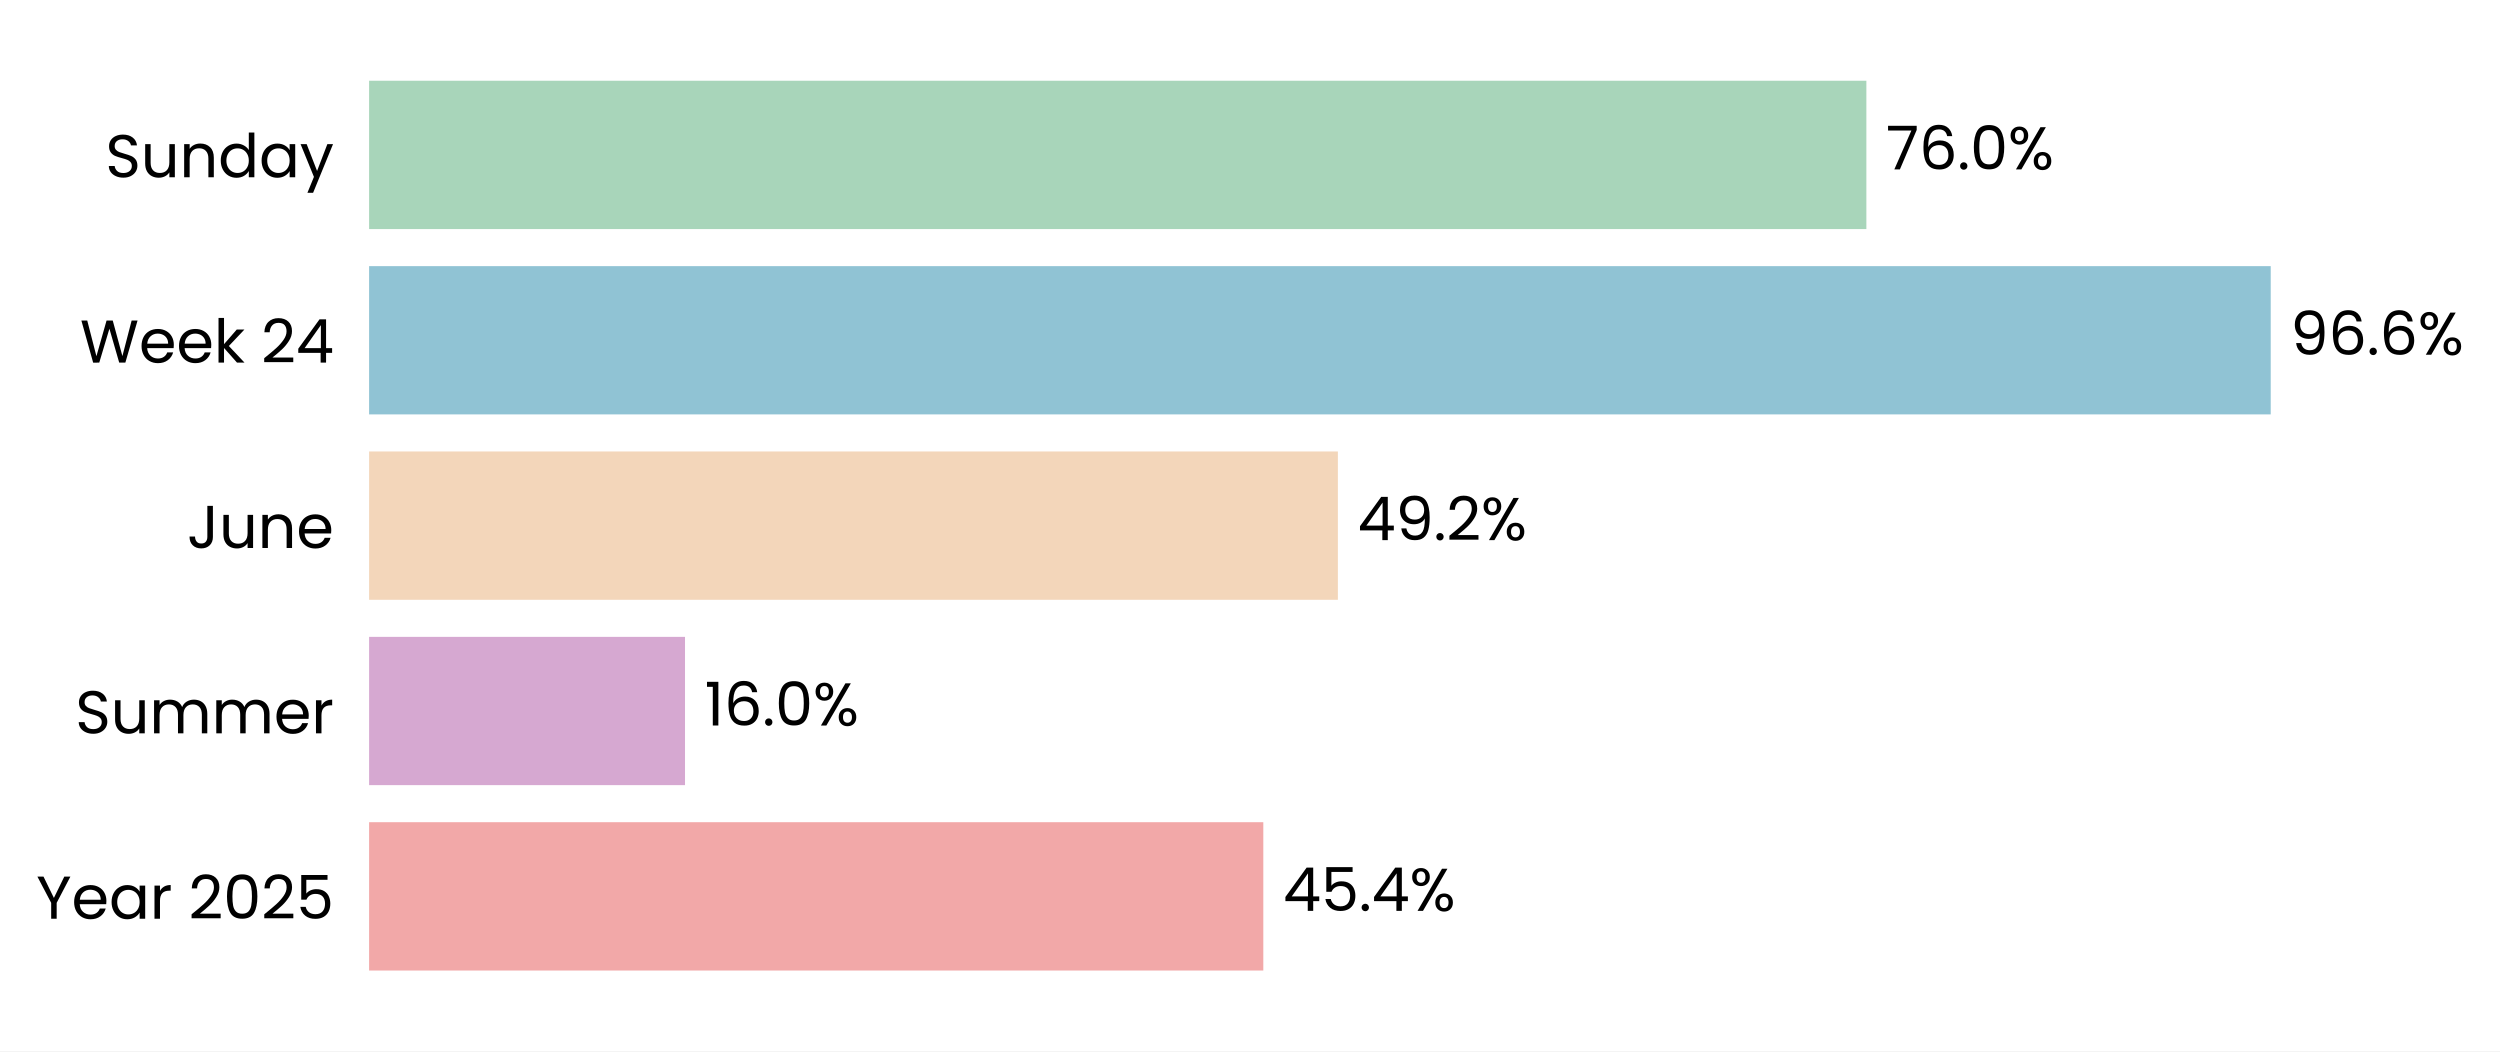
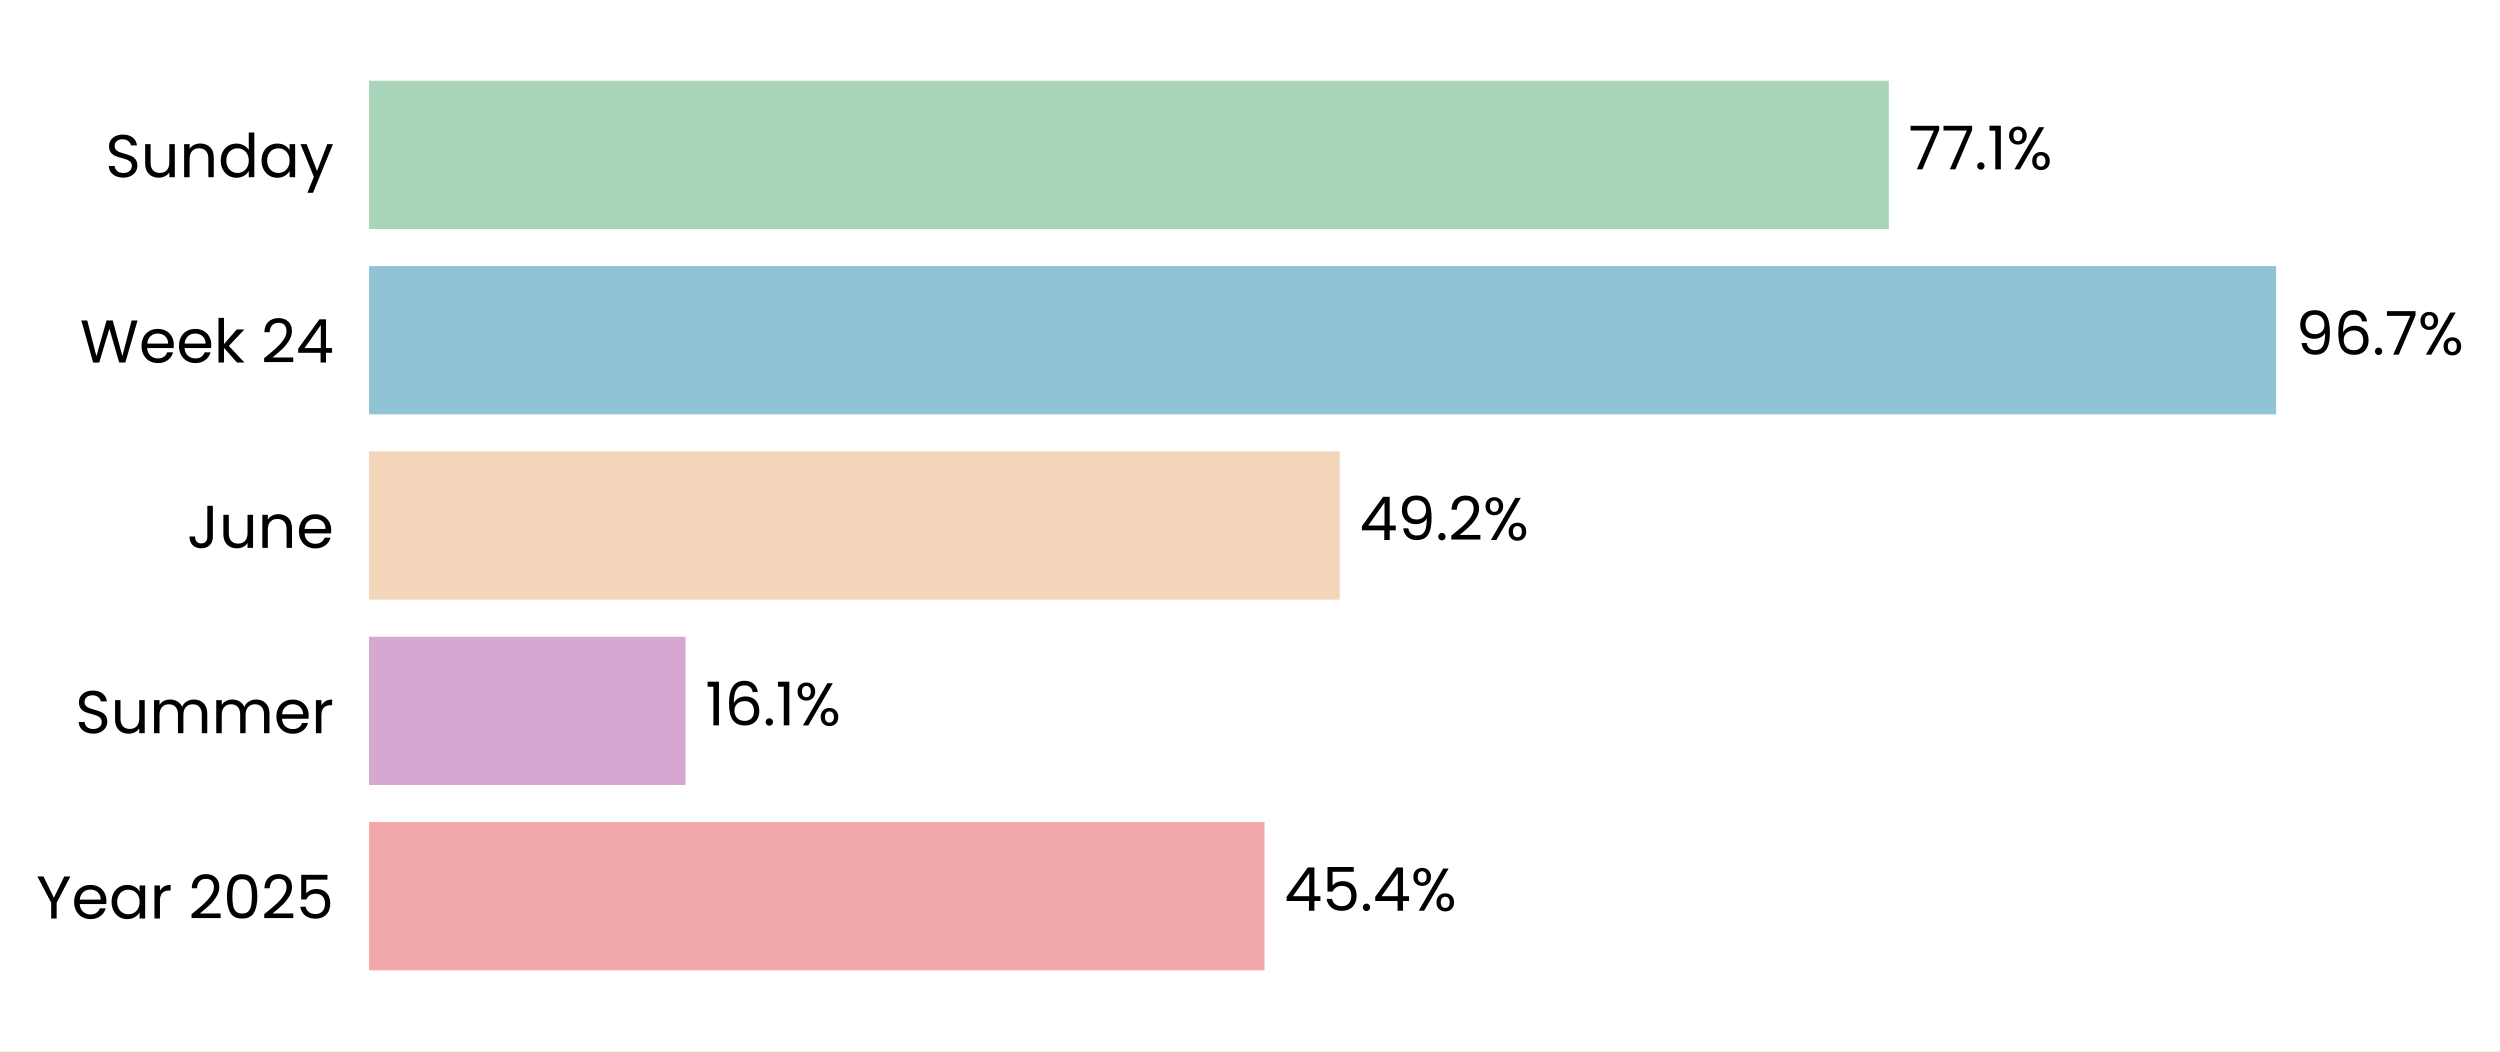
- <svg xmlns="http://www.w3.org/2000/svg" xmlns:xlink="http://www.w3.org/1999/xlink" width="496.548pt" height="208.8pt" viewBox="0 0 496.548 208.8" version="1.1">
+ <svg xmlns="http://www.w3.org/2000/svg" xmlns:xlink="http://www.w3.org/1999/xlink" width="496.637pt" height="208.8pt" viewBox="0 0 496.637 208.8" version="1.1">
  <defs>
    <style type="text/css">*{stroke-linejoin: round; stroke-linecap: butt}</style>
  </defs>
  <g id="figure_1">
    <g id="patch_1">
-       <path d="M 0 208.8  L 496.548 208.8  L 496.548 0  L 0 0  z " style="fill: #ffffff" />
+       <path d="M 0 208.8  L 496.637 208.8  L 496.637 0  L 0 0  z " style="fill: #ffffff" />
    </g>
    <g id="axes_1">
      <g id="patch_2">
-         <path d="M 73.311 201.6  L 464.394 201.6  L 464.394 7.2  L 73.311 7.2  z " style="fill: #ffffff" />
+         <path d="M 73.311 201.6  L 464.983 201.6  L 464.983 7.2  L 73.311 7.2  z " style="fill: #ffffff" />
      </g>
      <g id="patch_3">
-         <path d="M 73.311 192.764  L 250.917 192.764  L 250.917 163.309  L 73.311 163.309  z " clip-path="url(#p9e155df974)" style="fill: #f2a8a8" />
+         <path d="M 73.311 192.764  L 251.195 192.764  L 251.195 163.309  L 73.311 163.309  z " clip-path="url(#pb4f8731410)" style="fill: #f2a8a8" />
      </g>
      <g id="patch_4">
-         <path d="M 73.311 155.945  L 136.056 155.945  L 136.056 126.491  L 73.311 126.491  z " clip-path="url(#p9e155df974)" style="fill: #d6a8d1" />
+         <path d="M 73.311 155.945  L 136.195 155.945  L 136.195 126.491  L 73.311 126.491  z " clip-path="url(#pb4f8731410)" style="fill: #d6a8d1" />
      </g>
      <g id="patch_5">
-         <path d="M 73.311 119.127  L 265.729 119.127  L 265.729 89.673  L 73.311 89.673  z " clip-path="url(#p9e155df974)" style="fill: #f3d6ba" />
+         <path d="M 73.311 119.127  L 266.155 119.127  L 266.155 89.673  L 73.311 89.673  z " clip-path="url(#pb4f8731410)" style="fill: #f3d6ba" />
      </g>
      <g id="patch_6">
-         <path d="M 73.311 82.309  L 451.009 82.309  L 451.009 52.855  L 73.311 52.855  z " clip-path="url(#p9e155df974)" style="fill: #90c3d4" />
+         <path d="M 73.311 82.309  L 452.16 82.309  L 452.16 52.855  L 73.311 52.855  z " clip-path="url(#pb4f8731410)" style="fill: #90c3d4" />
      </g>
      <g id="patch_7">
-         <path d="M 73.311 45.491  L 370.697 45.491  L 370.697 16.036  L 73.311 16.036  z " clip-path="url(#p9e155df974)" style="fill: #a8d5ba" />
+         <path d="M 73.311 45.491  L 375.225 45.491  L 375.225 16.036  L 73.311 16.036  z " clip-path="url(#pb4f8731410)" style="fill: #a8d5ba" />
      </g>
      <g id="matplotlib.axis_1">
        <g id="ytick_1">
          <g id="text_1">
            <g transform="translate(7.2 182.4764) scale(0.12 -0.12)">
              <defs>
                <path id="Poppins-Regular-59" d="M 3616 4461  L 2163 1683  L 2163 0  L 1581 0  L 1581 1683  L 122 4461  L 768 4461  L 1869 2202  L 2970 4461  L 3616 4461  z " transform="scale(0.015625)" />
                <path id="Poppins-Regular-65" d="M 3693 1888  Q 3693 1722 3674 1536  L 870 1536  Q 902 1018 1225 726  Q 1549 435 2010 435  Q 2387 435 2640 611  Q 2893 787 2995 1082  L 3622 1082  Q 3482 576 3059 259  Q 2637 -58 2010 -58  Q 1510 -58 1116 166  Q 723 390 499 803  Q 275 1216 275 1760  Q 275 2304 492 2713  Q 710 3123 1104 3344  Q 1498 3565 2010 3565  Q 2509 3565 2893 3347  Q 3277 3130 3485 2749  Q 3693 2368 3693 1888  z M 3091 2010  Q 3091 2342 2944 2582  Q 2797 2822 2544 2947  Q 2291 3072 1984 3072  Q 1542 3072 1232 2790  Q 922 2509 877 2010  L 3091 2010  z " transform="scale(0.015625)" />
                <path id="Poppins-Regular-61" d="M 275 1766  Q 275 2304 492 2710  Q 710 3117 1091 3341  Q 1472 3565 1939 3565  Q 2400 3565 2739 3366  Q 3078 3168 3245 2867  L 3245 3507  L 3834 3507  L 3834 0  L 3245 0  L 3245 653  Q 3072 346 2729 144  Q 2387 -58 1933 -58  Q 1466 -58 1088 172  Q 710 403 492 819  Q 275 1235 275 1766  z M 3245 1760  Q 3245 2157 3085 2451  Q 2925 2746 2653 2902  Q 2381 3059 2054 3059  Q 1728 3059 1459 2905  Q 1190 2752 1030 2457  Q 870 2163 870 1766  Q 870 1363 1030 1065  Q 1190 768 1459 611  Q 1728 454 2054 454  Q 2381 454 2653 611  Q 2925 768 3085 1065  Q 3245 1363 3245 1760  z " transform="scale(0.015625)" />
                <path id="Poppins-Regular-72" d="M 1075 2938  Q 1229 3238 1513 3404  Q 1798 3571 2208 3571  L 2208 2970  L 2054 2970  Q 1075 2970 1075 1907  L 1075 0  L 493 0  L 493 3507  L 1075 3507  L 1075 2938  z " transform="scale(0.015625)" />
                <path id="Poppins-Regular-20" transform="scale(0.015625)" />
                <path id="Poppins-Regular-32" d="M 326 467  Q 1139 1120 1600 1539  Q 2061 1958 2377 2416  Q 2694 2874 2694 3315  Q 2694 3731 2492 3971  Q 2291 4211 1843 4211  Q 1408 4211 1168 3939  Q 928 3667 909 3213  L 346 3213  Q 371 3930 780 4320  Q 1190 4710 1837 4710  Q 2496 4710 2883 4345  Q 3270 3981 3270 3341  Q 3270 2810 2953 2307  Q 2637 1805 2233 1424  Q 1830 1043 1203 538  L 3405 538  L 3405 51  L 326 51  L 326 467  z " transform="scale(0.015625)" />
                <path id="Poppins-Regular-30" d="M 397 2362  Q 397 3462 755 4080  Q 1114 4698 2010 4698  Q 2899 4698 3257 4080  Q 3616 3462 3616 2362  Q 3616 1242 3257 621  Q 2899 0 2010 0  Q 1114 0 755 621  Q 397 1242 397 2362  z M 3040 2362  Q 3040 2918 2966 3305  Q 2893 3693 2665 3929  Q 2438 4166 2010 4166  Q 1574 4166 1347 3929  Q 1120 3693 1046 3305  Q 973 2918 973 2362  Q 973 1786 1046 1395  Q 1120 1005 1347 768  Q 1574 531 2010 531  Q 2438 531 2665 768  Q 2893 1005 2966 1395  Q 3040 1786 3040 2362  z " transform="scale(0.015625)" />
                <path id="Poppins-Regular-35" d="M 3347 4122  L 1101 4122  L 1101 2662  Q 1248 2867 1536 2998  Q 1824 3130 2157 3130  Q 2688 3130 3021 2909  Q 3354 2688 3498 2339  Q 3642 1990 3642 1600  Q 3642 1139 3469 774  Q 3296 410 2941 198  Q 2586 -13 2061 -13  Q 1389 -13 973 332  Q 557 678 467 1254  L 1037 1254  Q 1120 890 1389 685  Q 1658 480 2067 480  Q 2573 480 2829 784  Q 3085 1088 3085 1587  Q 3085 2086 2829 2358  Q 2573 2630 2074 2630  Q 1734 2630 1481 2467  Q 1229 2304 1114 2022  L 563 2022  L 563 4634  L 3347 4634  L 3347 4122  z " transform="scale(0.015625)" />
              </defs>
              <use xlink:href="#Poppins-Regular-59" />
              <use xlink:href="#Poppins-Regular-65" transform="translate(58.39999 0)" />
              <use xlink:href="#Poppins-Regular-61" transform="translate(120.4 0)" />
              <use xlink:href="#Poppins-Regular-72" transform="translate(188 0)" />
              <use xlink:href="#Poppins-Regular-20" transform="translate(225.3 0)" />
              <use xlink:href="#Poppins-Regular-32" transform="translate(252 0)" />
              <use xlink:href="#Poppins-Regular-30" transform="translate(309.4999 0)" />
              <use xlink:href="#Poppins-Regular-32" transform="translate(372.2999 0)" />
              <use xlink:href="#Poppins-Regular-35" transform="translate(429.7999 0)" />
            </g>
          </g>
        </g>
        <g id="ytick_2">
          <g id="text_2">
            <g transform="translate(14.95125 145.6582) scale(0.12 -0.12)">
              <defs>
                <path id="Poppins-Regular-53" d="M 1907 -45  Q 1466 -45 1117 112  Q 768 269 569 547  Q 371 826 365 1190  L 986 1190  Q 1018 877 1245 662  Q 1472 448 1907 448  Q 2323 448 2563 656  Q 2803 864 2803 1190  Q 2803 1446 2662 1606  Q 2522 1766 2310 1849  Q 2099 1933 1741 2029  Q 1299 2144 1033 2259  Q 768 2374 579 2620  Q 390 2867 390 3283  Q 390 3648 576 3929  Q 762 4211 1098 4364  Q 1434 4518 1869 4518  Q 2496 4518 2896 4204  Q 3296 3891 3347 3373  L 2707 3373  Q 2675 3629 2438 3824  Q 2202 4019 1811 4019  Q 1446 4019 1216 3830  Q 986 3642 986 3302  Q 986 3059 1123 2905  Q 1261 2752 1462 2672  Q 1664 2592 2029 2490  Q 2470 2368 2739 2249  Q 3008 2131 3200 1884  Q 3392 1638 3392 1216  Q 3392 890 3219 602  Q 3046 314 2707 134  Q 2368 -45 1907 -45  z " transform="scale(0.015625)" />
                <path id="Poppins-Regular-75" d="M 3603 3507  L 3603 0  L 3021 0  L 3021 518  Q 2854 250 2556 99  Q 2259 -51 1901 -51  Q 1491 -51 1164 118  Q 838 288 649 627  Q 461 966 461 1453  L 461 3507  L 1037 3507  L 1037 1530  Q 1037 1011 1299 732  Q 1562 454 2016 454  Q 2483 454 2752 742  Q 3021 1030 3021 1581  L 3021 3507  L 3603 3507  z " transform="scale(0.015625)" />
                <path id="Poppins-Regular-6d" d="M 4710 3571  Q 5120 3571 5440 3401  Q 5760 3232 5945 2893  Q 6131 2554 6131 2067  L 6131 0  L 5555 0  L 5555 1984  Q 5555 2509 5296 2787  Q 5037 3066 4595 3066  Q 4141 3066 3872 2774  Q 3603 2483 3603 1933  L 3603 0  L 3027 0  L 3027 1984  Q 3027 2509 2768 2787  Q 2509 3066 2067 3066  Q 1613 3066 1344 2774  Q 1075 2483 1075 1933  L 1075 0  L 493 0  L 493 3507  L 1075 3507  L 1075 3002  Q 1248 3277 1539 3424  Q 1830 3571 2182 3571  Q 2624 3571 2963 3372  Q 3302 3174 3469 2790  Q 3616 3162 3955 3366  Q 4294 3571 4710 3571  z " transform="scale(0.015625)" />
              </defs>
              <use xlink:href="#Poppins-Regular-53" />
              <use xlink:href="#Poppins-Regular-75" transform="translate(58.7 0)" />
              <use xlink:href="#Poppins-Regular-6d" transform="translate(122.7 0)" />
              <use xlink:href="#Poppins-Regular-6d" transform="translate(225.7 0)" />
              <use xlink:href="#Poppins-Regular-65" transform="translate(328.7 0)" />
              <use xlink:href="#Poppins-Regular-72" transform="translate(390.6999 0)" />
            </g>
          </g>
        </g>
        <g id="ytick_3">
          <g id="text_3">
            <g transform="translate(37.15125 108.84) scale(0.12 -0.12)">
              <defs>
                <path id="Poppins-Regular-4a" d="M 2739 4461  L 2739 1165  Q 2739 614 2400 284  Q 2061 -45 1504 -45  Q 941 -45 601 291  Q 262 627 262 1210  L 845 1210  Q 851 883 1014 678  Q 1178 474 1504 474  Q 1830 474 1990 669  Q 2150 864 2150 1165  L 2150 4461  L 2739 4461  z " transform="scale(0.015625)" />
                <path id="Poppins-Regular-6e" d="M 2202 3571  Q 2842 3571 3238 3184  Q 3635 2797 3635 2067  L 3635 0  L 3059 0  L 3059 1984  Q 3059 2509 2796 2787  Q 2534 3066 2080 3066  Q 1619 3066 1347 2778  Q 1075 2490 1075 1939  L 1075 0  L 493 0  L 493 3507  L 1075 3507  L 1075 3008  Q 1248 3277 1545 3424  Q 1843 3571 2202 3571  z " transform="scale(0.015625)" />
              </defs>
              <use xlink:href="#Poppins-Regular-4a" />
              <use xlink:href="#Poppins-Regular-75" transform="translate(52.99999 0)" />
              <use xlink:href="#Poppins-Regular-6e" transform="translate(117 0)" />
              <use xlink:href="#Poppins-Regular-65" transform="translate(181 0)" />
            </g>
          </g>
        </g>
        <g id="ytick_4">
          <g id="text_4">
            <g transform="translate(15.88687 72.02182) scale(0.12 -0.12)">
              <defs>
                <path id="Poppins-Regular-57" d="M 6099 4461  L 4806 0  L 4154 0  L 3117 3590  L 2042 0  L 1395 -6  L 147 4461  L 768 4461  L 1741 678  L 2816 4461  L 3469 4461  L 4493 691  L 5472 4461  L 6099 4461  z " transform="scale(0.015625)" />
                <path id="Poppins-Regular-6b" d="M 2451 0  L 1075 1549  L 1075 0  L 493 0  L 493 4736  L 1075 4736  L 1075 1952  L 2426 3507  L 3238 3507  L 1587 1760  L 3245 0  L 2451 0  z " transform="scale(0.015625)" />
                <path id="Poppins-Regular-34" d="M 256 1030  L 256 1472  L 2502 4582  L 3200 4582  L 3200 1536  L 3840 1536  L 3840 1030  L 3200 1030  L 3200 0  L 2624 0  L 2624 1030  L 256 1030  z M 2650 3974  L 928 1536  L 2650 1536  L 2650 3974  z " transform="scale(0.015625)" />
              </defs>
              <use xlink:href="#Poppins-Regular-57" />
              <use xlink:href="#Poppins-Regular-65" transform="translate(97.59999 0)" />
              <use xlink:href="#Poppins-Regular-65" transform="translate(159.6 0)" />
              <use xlink:href="#Poppins-Regular-6b" transform="translate(221.6 0)" />
              <use xlink:href="#Poppins-Regular-20" transform="translate(273.0999 0)" />
              <use xlink:href="#Poppins-Regular-32" transform="translate(299.7999 0)" />
              <use xlink:href="#Poppins-Regular-34" transform="translate(357.2999 0)" />
            </g>
          </g>
        </g>
        <g id="ytick_5">
          <g id="text_5">
            <g transform="translate(20.92875 35.20364) scale(0.12 -0.12)">
              <defs>
                <path id="Poppins-Regular-64" d="M 275 1766  Q 275 2304 492 2710  Q 710 3117 1091 3341  Q 1472 3565 1946 3565  Q 2355 3565 2707 3376  Q 3059 3187 3245 2880  L 3245 4736  L 3834 4736  L 3834 0  L 3245 0  L 3245 659  Q 3072 346 2733 144  Q 2394 -58 1939 -58  Q 1472 -58 1091 172  Q 710 403 492 819  Q 275 1235 275 1766  z M 3245 1760  Q 3245 2157 3085 2451  Q 2925 2746 2653 2902  Q 2381 3059 2054 3059  Q 1728 3059 1459 2905  Q 1190 2752 1030 2457  Q 870 2163 870 1766  Q 870 1363 1030 1065  Q 1190 768 1459 611  Q 1728 454 2054 454  Q 2381 454 2653 611  Q 2925 768 3085 1065  Q 3245 1363 3245 1760  z " transform="scale(0.015625)" />
                <path id="Poppins-Regular-79" d="M 3514 3507  L 1402 -1651  L 800 -1651  L 1491 38  L 77 3507  L 723 3507  L 1824 666  L 2912 3507  L 3514 3507  z " transform="scale(0.015625)" />
              </defs>
              <use xlink:href="#Poppins-Regular-53" />
              <use xlink:href="#Poppins-Regular-75" transform="translate(58.7 0)" />
              <use xlink:href="#Poppins-Regular-6e" transform="translate(122.7 0)" />
              <use xlink:href="#Poppins-Regular-64" transform="translate(186.7 0)" />
              <use xlink:href="#Poppins-Regular-61" transform="translate(254.3 0)" />
              <use xlink:href="#Poppins-Regular-79" transform="translate(321.8999 0)" />
            </g>
          </g>
        </g>
      </g>
      <g id="text_6">
-         <g transform="translate(254.8277 180.9164) scale(0.12 -0.12)">
+         <g transform="translate(255.1121 180.9164) scale(0.12 -0.12)">
          <defs>
            <path id="Poppins-Regular-2e" d="M 678 -38  Q 512 -38 397 77  Q 282 192 282 358  Q 282 525 397 640  Q 512 755 678 755  Q 838 755 950 640  Q 1062 525 1062 358  Q 1062 192 950 77  Q 838 -38 678 -38  z " transform="scale(0.015625)" />
            <path id="Poppins-Regular-25" d="M 269 3584  Q 269 4019 531 4278  Q 794 4538 1203 4538  Q 1613 4538 1875 4278  Q 2138 4019 2138 3584  Q 2138 3142 1875 2883  Q 1613 2624 1203 2624  Q 794 2624 531 2883  Q 269 3142 269 3584  z M 4006 4467  L 1414 0  L 838 0  L 3430 4467  L 4006 4467  z M 1203 4179  Q 986 4179 861 4028  Q 736 3878 736 3584  Q 736 3290 861 3136  Q 986 2982 1203 2982  Q 1421 2982 1549 3139  Q 1677 3296 1677 3584  Q 1677 3878 1549 4028  Q 1421 4179 1203 4179  z M 2720 883  Q 2720 1325 2982 1584  Q 3245 1843 3654 1843  Q 4064 1843 4323 1584  Q 4582 1325 4582 883  Q 4582 448 4323 185  Q 4064 -77 3654 -77  Q 3245 -77 2982 182  Q 2720 442 2720 883  z M 3648 1478  Q 3430 1478 3302 1328  Q 3174 1178 3174 883  Q 3174 595 3302 444  Q 3430 294 3648 294  Q 3866 294 3994 444  Q 4122 595 4122 883  Q 4122 1178 3994 1328  Q 3866 1478 3648 1478  z " transform="scale(0.015625)" />
          </defs>
          <use xlink:href="#Poppins-Regular-34" />
          <use xlink:href="#Poppins-Regular-35" transform="translate(62.89999 0)" />
          <use xlink:href="#Poppins-Regular-2e" transform="translate(125.7 0)" />
          <use xlink:href="#Poppins-Regular-34" transform="translate(146.7 0)" />
          <use xlink:href="#Poppins-Regular-25" transform="translate(209.6 0)" />
        </g>
      </g>
      <g id="text_7">
-         <g transform="translate(139.9671 144.0982) scale(0.12 -0.12)">
+         <g transform="translate(140.1118 144.0982) scale(0.12 -0.12)">
          <defs>
            <path id="Poppins-Regular-31" d="M 243 4096  L 243 4627  L 1446 4627  L 1446 0  L 858 0  L 858 4096  L 243 4096  z " transform="scale(0.015625)" />
            <path id="Poppins-Regular-36" d="M 2976 3526  Q 2835 4237 2099 4237  Q 1530 4237 1248 3798  Q 966 3360 973 2355  Q 1120 2688 1462 2877  Q 1805 3066 2227 3066  Q 2886 3066 3280 2656  Q 3674 2246 3674 1523  Q 3674 1088 3504 742  Q 3334 397 2992 192  Q 2650 -13 2163 -13  Q 1504 -13 1133 281  Q 762 576 614 1094  Q 467 1613 467 2374  Q 467 4723 2106 4723  Q 2733 4723 3091 4384  Q 3450 4045 3514 3526  L 2976 3526  z M 2106 2573  Q 1830 2573 1587 2461  Q 1344 2349 1193 2121  Q 1043 1894 1043 1568  Q 1043 1082 1324 778  Q 1606 474 2131 474  Q 2579 474 2844 752  Q 3110 1030 3110 1504  Q 3110 2003 2854 2288  Q 2598 2573 2106 2573  z " transform="scale(0.015625)" />
          </defs>
          <use xlink:href="#Poppins-Regular-31" />
          <use xlink:href="#Poppins-Regular-36" transform="translate(31.99998 0)" />
          <use xlink:href="#Poppins-Regular-2e" transform="translate(95.49997 0)" />
-           <use xlink:href="#Poppins-Regular-30" transform="translate(116.5 0)" />
-           <use xlink:href="#Poppins-Regular-25" transform="translate(179.2999 0)" />
+           <use xlink:href="#Poppins-Regular-31" transform="translate(116.5 0)" />
+           <use xlink:href="#Poppins-Regular-25" transform="translate(148.4999 0)" />
        </g>
      </g>
      <g id="text_8">
-         <g transform="translate(269.6402 107.28) scale(0.12 -0.12)">
+         <g transform="translate(270.0718 107.28) scale(0.12 -0.12)">
          <defs>
            <path id="Poppins-Regular-39" d="M 1146 1242  Q 1210 877 1443 678  Q 1677 480 2074 480  Q 2605 480 2857 896  Q 3110 1312 3098 2298  Q 2963 2010 2649 1846  Q 2336 1683 1952 1683  Q 1523 1683 1187 1859  Q 851 2035 659 2374  Q 467 2714 467 3194  Q 467 3878 864 4297  Q 1261 4717 1990 4717  Q 2886 4717 3248 4134  Q 3610 3552 3610 2400  Q 3610 1594 3466 1069  Q 3322 544 2979 269  Q 2637 -6 2042 -6  Q 1389 -6 1024 346  Q 659 698 608 1242  L 1146 1242  z M 2048 2176  Q 2477 2176 2752 2441  Q 3027 2707 3027 3162  Q 3027 3642 2758 3936  Q 2490 4230 2003 4230  Q 1555 4230 1289 3948  Q 1024 3667 1024 3206  Q 1024 2739 1286 2457  Q 1549 2176 2048 2176  z " transform="scale(0.015625)" />
          </defs>
          <use xlink:href="#Poppins-Regular-34" />
          <use xlink:href="#Poppins-Regular-39" transform="translate(62.89999 0)" />
          <use xlink:href="#Poppins-Regular-2e" transform="translate(125.9 0)" />
          <use xlink:href="#Poppins-Regular-32" transform="translate(146.9 0)" />
          <use xlink:href="#Poppins-Regular-25" transform="translate(204.3999 0)" />
        </g>
      </g>
      <g id="text_9">
-         <g transform="translate(454.9196 70.46182) scale(0.12 -0.12)">
+         <g transform="translate(456.0769 70.46182) scale(0.12 -0.12)">
+           <defs>
+             <path id="Poppins-Regular-37" d="M 3245 4173  L 1466 0  L 877 0  L 2682 4115  L 211 4115  L 211 4614  L 3245 4614  L 3245 4173  z " transform="scale(0.015625)" />
+           </defs>
          <use xlink:href="#Poppins-Regular-39" />
          <use xlink:href="#Poppins-Regular-36" transform="translate(62.99999 0)" />
          <use xlink:href="#Poppins-Regular-2e" transform="translate(126.5 0)" />
-           <use xlink:href="#Poppins-Regular-36" transform="translate(147.5 0)" />
-           <use xlink:href="#Poppins-Regular-25" transform="translate(210.9999 0)" />
+           <use xlink:href="#Poppins-Regular-37" transform="translate(147.5 0)" />
+           <use xlink:href="#Poppins-Regular-25" transform="translate(202.0999 0)" />
        </g>
      </g>
      <g id="text_10">
-         <g transform="translate(374.6079 33.64364) scale(0.12 -0.12)">
-           <defs>
-             <path id="Poppins-Regular-37" d="M 3245 4173  L 1466 0  L 877 0  L 2682 4115  L 211 4115  L 211 4614  L 3245 4614  L 3245 4173  z " transform="scale(0.015625)" />
-           </defs>
+         <g transform="translate(379.1414 33.64364) scale(0.12 -0.12)">
          <use xlink:href="#Poppins-Regular-37" />
-           <use xlink:href="#Poppins-Regular-36" transform="translate(54.59999 0)" />
-           <use xlink:href="#Poppins-Regular-2e" transform="translate(118.1 0)" />
-           <use xlink:href="#Poppins-Regular-30" transform="translate(139.1 0)" />
-           <use xlink:href="#Poppins-Regular-25" transform="translate(201.8999 0)" />
+           <use xlink:href="#Poppins-Regular-37" transform="translate(54.59999 0)" />
+           <use xlink:href="#Poppins-Regular-2e" transform="translate(109.2 0)" />
+           <use xlink:href="#Poppins-Regular-31" transform="translate(130.2 0)" />
+           <use xlink:href="#Poppins-Regular-25" transform="translate(162.2 0)" />
        </g>
      </g>
    </g>
  </g>
  <defs>
-     <clipPath id="p9e155df974">
-       <rect x="73.311" y="7.2" width="391.083" height="194.4" />
+     <clipPath id="pb4f8731410">
+       <rect x="73.311" y="7.2" width="391.671" height="194.4" />
    </clipPath>
  </defs>
</svg>
